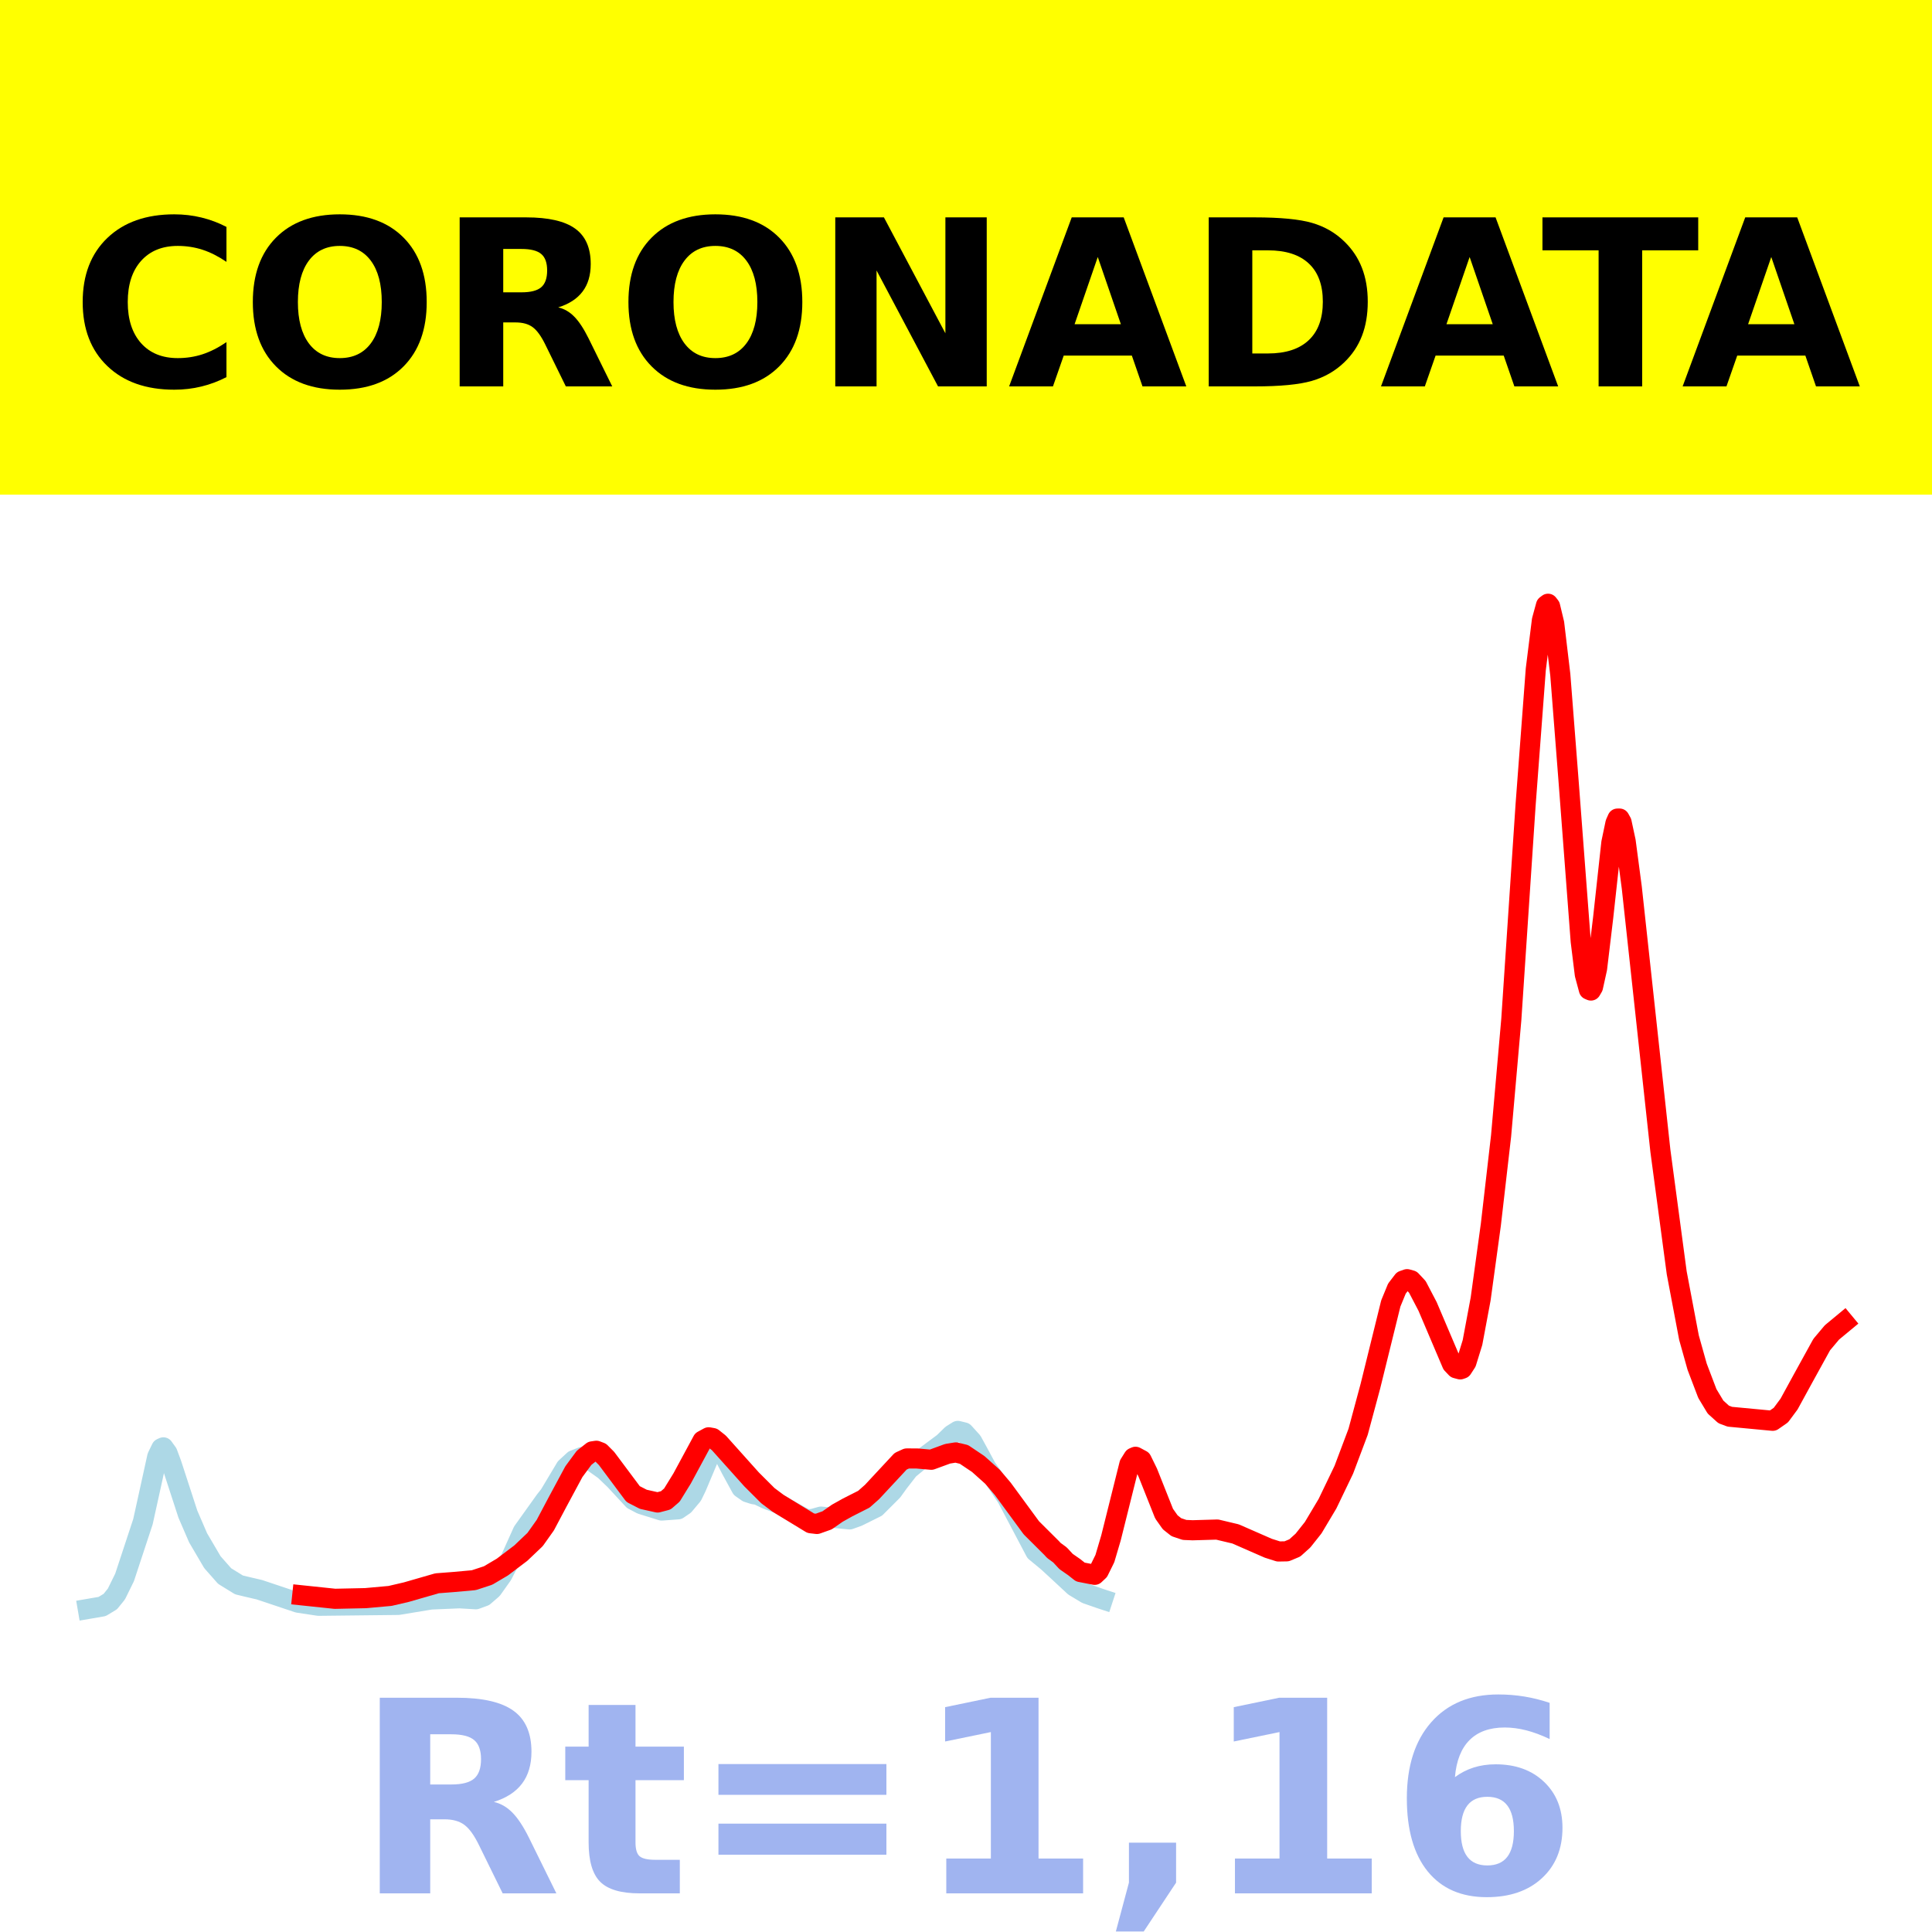
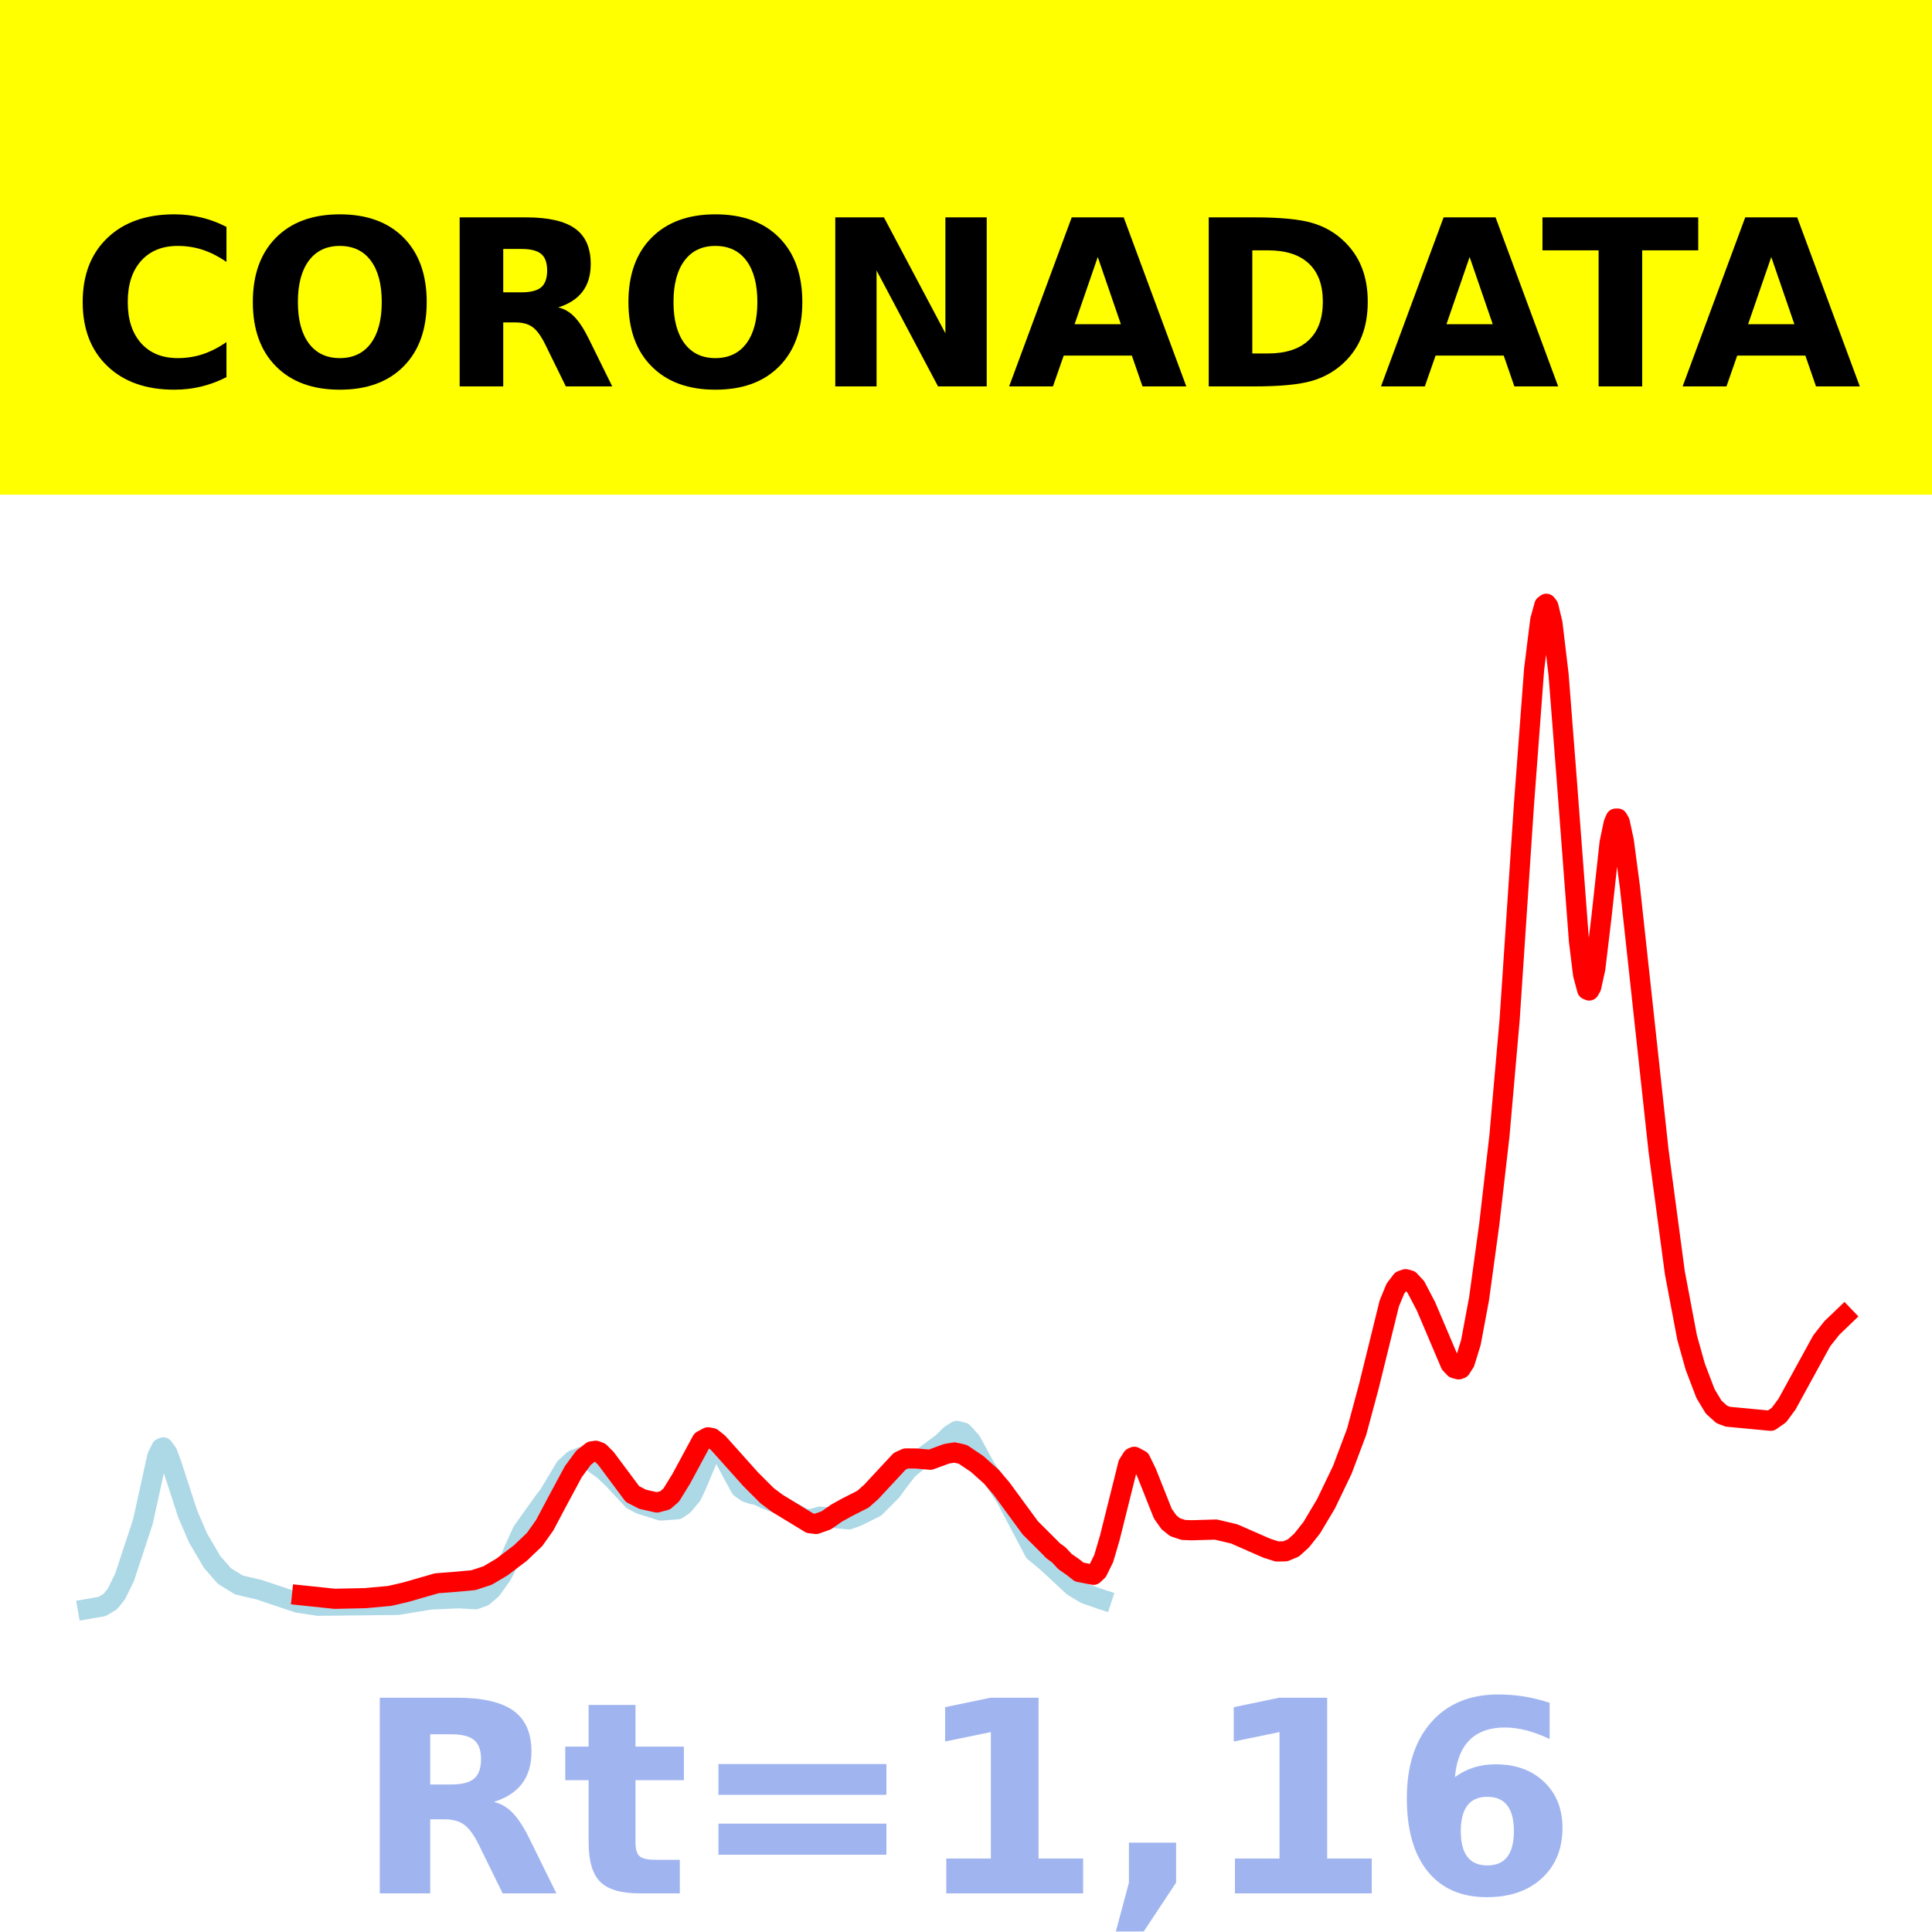
<svg xmlns="http://www.w3.org/2000/svg" xmlns:xlink="http://www.w3.org/1999/xlink" height="144pt" version="1.1" viewBox="0 0 144 144" width="144pt">
  <defs>
    <style type="text/css">*{stroke-linecap:butt;stroke-linejoin:round;}</style>
  </defs>
  <g id="figure_1">
    <g id="patch_1">
      <path d="M 0 144  L 144 144  L 144 0  L 0 0  z " style="fill:#ffffff;" />
    </g>
    <g id="axes_1">
      <g id="patch_2">
        <path d="M 0 144  L 144 144  L 144 0  L 0 0  z " style="fill:#ffffff;" />
      </g>
      <g id="line2d_1">
-         <path clip-path="url(#pf89902ad21)" d="M 6.545 119.923  L 7.611 119.74  L 8.22 119.373  L 8.677 118.808  L 9.285 117.571  L 10.655 113.416  L 11.264 110.651  L 11.721 108.571  L 12.025 107.947  L 12.178 107.878  L 12.482 108.301  L 12.786 109.119  L 14.004 112.857  L 14.765 114.619  L 15.831 116.435  L 16.744 117.47  L 17.81 118.128  L 18.419 118.275  L 19.332 118.488  L 22.224 119.456  L 23.746 119.685  L 29.683 119.619  L 32.118 119.217  L 34.249 119.127  L 35.467 119.199  L 36.076 118.975  L 36.685 118.45  L 37.446 117.377  L 38.055 116.188  L 38.968 114.154  L 40.643 111.811  L 40.947 111.432  L 42.165 109.396  L 42.774 108.833  L 43.383 108.596  L 44.144 108.932  L 45.057 109.581  L 45.818 110.31  L 47.188 111.789  L 47.797 112.111  L 49.319 112.586  L 50.537 112.496  L 50.994 112.182  L 51.603 111.458  L 51.907 110.832  L 52.82 108.662  L 53.277 108.081  L 53.581 108.047  L 53.886 108.334  L 54.495 109.512  L 55.256 110.905  L 55.712 111.225  L 56.169 111.371  L 56.474 111.417  L 57.082 111.711  L 57.996 112.056  L 58.757 112.499  L 59.67 113.01  L 60.127 113.248  L 60.584 113.211  L 61.192 113.04  L 63.323 113.248  L 63.932 113.029  L 65.302 112.35  L 66.52 111.131  L 66.977 110.497  L 67.738 109.517  L 68.499 108.892  L 70.326 107.532  L 70.934 106.937  L 71.391 106.652  L 71.848 106.764  L 72.457 107.436  L 72.913 108.269  L 73.522 109.399  L 74.131 110.256  L 75.044 111.617  L 77.175 115.656  L 78.089 116.409  L 78.85 117.11  L 80.068 118.242  L 80.981 118.791  L 82.047 119.162  L 82.199 119.212  L 82.199 119.212  " style="fill:none;stroke:#add8e6;stroke-linecap:square;stroke-width:1.5;" />
+         <path clip-path="url(#pc81800f031)" d="M 6.545 119.923  L 7.61 119.74  L 8.218 119.373  L 8.674 118.808  L 9.282 117.571  L 10.651 113.416  L 11.259 110.651  L 11.715 108.571  L 12.019 107.947  L 12.171 107.878  L 12.475 108.301  L 12.779 109.119  L 13.996 112.857  L 14.756 114.619  L 15.82 116.435  L 16.732 117.47  L 17.797 118.128  L 18.405 118.275  L 19.317 118.488  L 22.206 119.456  L 23.726 119.685  L 29.656 119.619  L 32.089 119.217  L 34.217 119.127  L 35.434 119.199  L 36.042 118.975  L 36.65 118.45  L 37.41 117.377  L 38.018 116.188  L 38.931 114.154  L 40.603 111.811  L 40.907 111.432  L 42.124 109.396  L 42.732 108.833  L 43.34 108.596  L 44.1 108.932  L 45.012 109.581  L 45.773 110.31  L 47.141 111.789  L 47.749 112.111  L 49.27 112.586  L 50.486 112.496  L 50.942 112.182  L 51.55 111.458  L 51.854 110.832  L 52.767 108.662  L 53.223 108.081  L 53.527 108.047  L 53.831 108.334  L 54.439 109.512  L 55.199 110.905  L 55.655 111.225  L 56.111 111.371  L 56.416 111.417  L 57.024 111.711  L 57.936 112.056  L 58.696 112.499  L 59.608 113.01  L 60.065 113.248  L 60.521 113.211  L 61.129 113.04  L 63.258 113.248  L 63.866 113.029  L 65.234 112.35  L 66.45 111.131  L 66.907 110.497  L 67.667 109.517  L 68.427 108.892  L 70.252 107.532  L 70.86 106.937  L 71.316 106.652  L 71.772 106.764  L 72.38 107.436  L 72.836 108.269  L 73.444 109.399  L 74.053 110.256  L 74.965 111.617  L 77.093 115.656  L 78.006 116.409  L 78.766 117.11  L 79.982 118.242  L 80.895 118.791  L 81.959 119.162  L 82.111 119.212  L 82.111 119.212  " style="fill:none;stroke:#add8e6;stroke-linecap:square;stroke-width:1.5;" />
      </g>
      <g id="line2d_2">
-         <path clip-path="url(#pf89902ad21)" d="M 22.529 118.91  L 24.964 119.165  L 27.247 119.116  L 29.074 118.951  L 30.292 118.667  L 32.575 118.009  L 33.793 117.915  L 35.315 117.778  L 36.381 117.428  L 37.446 116.798  L 38.816 115.762  L 39.882 114.748  L 40.643 113.676  L 41.556 111.954  L 42.774 109.689  L 43.535 108.657  L 44.144 108.177  L 44.448 108.132  L 44.753 108.248  L 45.209 108.706  L 47.188 111.357  L 47.949 111.748  L 49.015 111.987  L 49.624 111.827  L 50.08 111.432  L 50.841 110.197  L 52.364 107.376  L 52.82 107.128  L 53.125 107.183  L 53.581 107.545  L 56.017 110.264  L 57.235 111.479  L 57.996 112.049  L 60.431 113.533  L 60.888 113.587  L 61.649 113.316  L 62.41 112.784  L 63.171 112.359  L 64.389 111.742  L 64.998 111.203  L 67.129 108.913  L 67.586 108.705  L 68.347 108.707  L 69.412 108.801  L 70.63 108.355  L 71.239 108.256  L 71.848 108.404  L 72.913 109.12  L 73.979 110.074  L 74.74 110.969  L 76.871 113.874  L 78.393 115.39  L 78.545 115.558  L 79.002 115.892  L 79.459 116.385  L 80.068 116.809  L 80.524 117.17  L 81.59 117.378  L 81.894 117.093  L 82.351 116.167  L 82.808 114.62  L 84.178 109.134  L 84.482 108.647  L 84.634 108.58  L 85.091 108.825  L 85.548 109.759  L 86.765 112.82  L 87.222 113.465  L 87.679 113.827  L 88.288 114.032  L 88.896 114.057  L 90.723 114.004  L 92.093 114.33  L 94.529 115.396  L 95.29 115.638  L 95.899 115.627  L 96.507 115.373  L 97.116 114.825  L 97.877 113.866  L 98.943 112.079  L 100.161 109.546  L 101.226 106.718  L 102.14 103.322  L 103.662 97.153  L 104.118 96.045  L 104.575 95.449  L 104.879 95.342  L 105.184 95.428  L 105.641 95.917  L 106.402 97.371  L 108.228 101.663  L 108.533 101.984  L 108.837 102.065  L 108.989 102.012  L 109.294 101.542  L 109.751 100.064  L 110.359 96.814  L 111.121 91.265  L 111.882 84.664  L 112.643 76.002  L 113.708 60.005  L 114.469 49.887  L 114.926 46.228  L 115.23 45.117  L 115.383 45  L 115.535 45.194  L 115.839 46.46  L 116.296 50.294  L 116.905 58.113  L 117.818 70.163  L 118.123 72.632  L 118.427 73.763  L 118.579 73.828  L 118.732 73.565  L 119.036 72.188  L 119.493 68.374  L 120.101 62.812  L 120.406 61.356  L 120.558 61.013  L 120.71 61.011  L 120.863 61.286  L 121.167 62.703  L 121.624 66.157  L 123.755 85.77  L 124.973 94.872  L 125.886 99.695  L 126.495 101.867  L 127.256 103.865  L 127.865 104.876  L 128.474 105.425  L 128.93 105.595  L 132.127 105.897  L 132.736 105.473  L 133.345 104.652  L 134.41 102.704  L 135.78 100.218  L 136.541 99.312  L 137.455 98.555  L 137.455 98.555  " style="fill:none;stroke:#ff0000;stroke-linecap:square;stroke-width:1.5;" />
+         <path clip-path="url(#pc81800f031)" d="M 22.51 118.91  L 24.943 119.165  L 27.223 119.116  L 29.048 118.951  L 30.264 118.667  L 32.545 118.009  L 33.761 117.915  L 35.282 117.778  L 36.346 117.428  L 37.41 116.798  L 38.779 115.762  L 39.843 114.748  L 40.603 113.676  L 41.515 111.954  L 42.732 109.689  L 43.492 108.657  L 44.1 108.177  L 44.404 108.132  L 44.708 108.248  L 45.164 108.706  L 47.141 111.357  L 47.901 111.748  L 48.965 111.987  L 49.574 111.827  L 50.03 111.432  L 50.79 110.197  L 52.31 107.376  L 52.767 107.128  L 53.071 107.183  L 53.527 107.545  L 55.959 110.264  L 57.176 111.479  L 57.936 112.049  L 60.369 113.533  L 60.825 113.587  L 61.585 113.316  L 62.345 112.784  L 63.105 112.359  L 64.322 111.742  L 64.93 111.203  L 67.059 108.913  L 67.515 108.705  L 68.275 108.707  L 69.339 108.801  L 70.556 108.355  L 71.164 108.256  L 71.772 108.404  L 72.836 109.12  L 73.901 110.074  L 74.661 110.969  L 76.789 113.874  L 78.31 115.39  L 78.462 115.558  L 78.918 115.892  L 79.374 116.385  L 79.982 116.809  L 80.438 117.17  L 81.503 117.378  L 81.807 117.093  L 82.263 116.167  L 82.719 114.62  L 84.087 109.134  L 84.392 108.647  L 84.544 108.58  L 85 108.825  L 85.456 109.759  L 86.672 112.82  L 87.128 113.465  L 87.584 113.827  L 88.193 114.032  L 88.801 114.057  L 90.625 114.004  L 91.994 114.33  L 94.426 115.396  L 95.187 115.638  L 95.795 115.627  L 96.403 115.373  L 97.011 114.825  L 97.771 113.866  L 98.836 112.079  L 100.052 109.546  L 101.116 106.718  L 102.029 103.322  L 103.549 97.153  L 104.005 96.045  L 104.461 95.449  L 104.765 95.342  L 105.069 95.428  L 105.525 95.917  L 106.286 97.371  L 108.11 101.663  L 108.414 101.984  L 108.718 102.065  L 108.87 102.012  L 109.175 101.542  L 109.631 100.064  L 110.239 96.814  L 110.999 91.265  L 111.759 84.664  L 112.519 76.002  L 113.584 60.005  L 114.344 49.887  L 114.8 46.228  L 115.104 45.117  L 115.256 45  L 115.408 45.194  L 115.712 46.46  L 116.169 50.294  L 116.777 58.113  L 117.689 70.163  L 117.993 72.632  L 118.297 73.763  L 118.449 73.828  L 118.601 73.565  L 118.905 72.188  L 119.361 68.374  L 119.97 62.812  L 120.274 61.356  L 120.426 61.013  L 120.578 61.011  L 120.73 61.286  L 121.034 62.703  L 121.49 66.157  L 123.619 85.77  L 124.835 94.872  L 125.747 99.695  L 126.355 101.867  L 127.116 103.865  L 127.724 104.876  L 128.332 105.425  L 128.788 105.595  L 131.981 105.897  L 132.589 105.472  L 133.197 104.651  L 134.262 102.704  L 135.782 99.934  L 136.542 98.973  L 137.455 98.098  L 137.455 98.098  " style="fill:none;stroke:#ff0000;stroke-linecap:square;stroke-width:1.5;" />
      </g>
      <g id="patch_3">
        <path d="M 0 144  L 0 0  " style="fill:none;stroke:#ffffff;stroke-linecap:square;stroke-linejoin:miter;stroke-width:0.8;" />
      </g>
      <g id="patch_4">
        <path d="M 144 144  L 144 0  " style="fill:none;stroke:#ffffff;stroke-linecap:square;stroke-linejoin:miter;stroke-width:0.8;" />
      </g>
      <g id="patch_5">
        <path d="M -0 144  L 144 144  " style="fill:none;stroke:#ffffff;stroke-linecap:square;stroke-linejoin:miter;stroke-width:0.8;" />
      </g>
      <g id="patch_6">
        <path d="M -0 0  L 144 0  " style="fill:none;stroke:#ffffff;stroke-linecap:square;stroke-linejoin:miter;stroke-width:0.8;" />
      </g>
    </g>
    <g id="text_1">
      <g id="patch_7">
        <path d="M -64.848 36.368  L 208.848 36.368  L 208.848 -7.654  L -64.848 -7.654  z " style="fill:#ffff00;stroke:#ffff00;stroke-linejoin:miter;" />
      </g>
      <g transform="translate(72 9.45018)scale(0.1728 -0.1728)" />
      <g transform="translate(-60.87375 28.8)scale(0.1728 -0.1728)">
        <defs>
          <path id="DejaVuSans-Bold-32" />
          <path d="M 67 4  Q 61.812 1.312 56.203 -0.047  Q 50.594 -1.422 44.484 -1.422  Q 26.266 -1.422 15.625 8.766  Q 4.984 18.953 4.984 36.375  Q 4.984 53.859 15.625 64.031  Q 26.266 74.219 44.484 74.219  Q 50.594 74.219 56.203 72.844  Q 61.812 71.484 67 68.797  L 67 53.719  Q 61.766 57.281 56.688 58.938  Q 51.609 60.594 46 60.594  Q 35.938 60.594 30.172 54.141  Q 24.422 47.703 24.422 36.375  Q 24.422 25.094 30.172 18.641  Q 35.938 12.203 46 12.203  Q 51.609 12.203 56.688 13.859  Q 61.766 15.531 67 19.094  z " id="DejaVuSans-Bold-67" />
          <path d="M 42.484 60.594  Q 33.891 60.594 29.156 54.25  Q 24.422 47.906 24.422 36.375  Q 24.422 24.906 29.156 18.547  Q 33.891 12.203 42.484 12.203  Q 51.125 12.203 55.859 18.547  Q 60.594 24.906 60.594 36.375  Q 60.594 47.906 55.859 54.25  Q 51.125 60.594 42.484 60.594  z M 42.484 74.219  Q 60.062 74.219 70.016 64.156  Q 79.984 54.109 79.984 36.375  Q 79.984 18.703 70.016 8.641  Q 60.062 -1.422 42.484 -1.422  Q 24.953 -1.422 14.969 8.641  Q 4.984 18.703 4.984 36.375  Q 4.984 54.109 14.969 64.156  Q 24.953 74.219 42.484 74.219  z " id="DejaVuSans-Bold-79" />
          <path d="M 35.891 40.578  Q 41.797 40.578 44.359 42.766  Q 46.922 44.969 46.922 50  Q 46.922 54.984 44.359 57.125  Q 41.797 59.281 35.891 59.281  L 27.984 59.281  L 27.984 40.578  z M 27.984 27.594  L 27.984 0  L 9.188 0  L 9.188 72.906  L 37.891 72.906  Q 52.297 72.906 59 68.062  Q 65.719 63.234 65.719 52.781  Q 65.719 45.562 62.219 40.922  Q 58.734 36.281 51.703 34.078  Q 55.562 33.203 58.609 30.094  Q 61.672 27 64.797 20.703  L 75 0  L 54.984 0  L 46.094 18.109  Q 43.406 23.578 40.641 25.578  Q 37.891 27.594 33.297 27.594  z " id="DejaVuSans-Bold-82" />
          <path d="M 9.188 72.906  L 30.172 72.906  L 56.688 22.906  L 56.688 72.906  L 74.516 72.906  L 74.516 0  L 53.516 0  L 27 50  L 27 0  L 9.188 0  z " id="DejaVuSans-Bold-78" />
          <path d="M 53.422 13.281  L 24.031 13.281  L 19.391 0  L 0.484 0  L 27.484 72.906  L 49.906 72.906  L 76.906 0  L 58.016 0  z M 28.719 26.812  L 48.688 26.812  L 38.719 55.812  z " id="DejaVuSans-Bold-65" />
          <path d="M 27.984 58.688  L 27.984 14.203  L 34.719 14.203  Q 46.234 14.203 52.312 19.922  Q 58.406 25.641 58.406 36.531  Q 58.406 47.359 52.344 53.016  Q 46.297 58.688 34.719 58.688  z M 9.188 72.906  L 29 72.906  Q 45.609 72.906 53.734 70.531  Q 61.859 68.172 67.672 62.5  Q 72.797 57.562 75.281 51.109  Q 77.781 44.672 77.781 36.531  Q 77.781 28.266 75.281 21.797  Q 72.797 15.328 67.672 10.406  Q 61.812 4.734 53.609 2.359  Q 45.406 0 29 0  L 9.188 0  z " id="DejaVuSans-Bold-68" />
          <path d="M 0.484 72.906  L 67.672 72.906  L 67.672 58.688  L 43.5 58.688  L 43.5 0  L 24.703 0  L 24.703 58.688  L 0.484 58.688  z " id="DejaVuSans-Bold-84" />
        </defs>
        <use xlink:href="#DejaVuSans-Bold-32" />
        <use x="34.814" xlink:href="#DejaVuSans-Bold-32" />
        <use x="69.629" xlink:href="#DejaVuSans-Bold-32" />
        <use x="104.443" xlink:href="#DejaVuSans-Bold-32" />
        <use x="139.258" xlink:href="#DejaVuSans-Bold-32" />
        <use x="174.072" xlink:href="#DejaVuSans-Bold-32" />
        <use x="208.887" xlink:href="#DejaVuSans-Bold-32" />
        <use x="243.701" xlink:href="#DejaVuSans-Bold-32" />
        <use x="278.516" xlink:href="#DejaVuSans-Bold-32" />
        <use x="313.33" xlink:href="#DejaVuSans-Bold-32" />
        <use x="348.145" xlink:href="#DejaVuSans-Bold-32" />
        <use x="382.959" xlink:href="#DejaVuSans-Bold-67" />
        <use x="456.348" xlink:href="#DejaVuSans-Bold-79" />
        <use x="541.357" xlink:href="#DejaVuSans-Bold-82" />
        <use x="618.359" xlink:href="#DejaVuSans-Bold-79" />
        <use x="703.369" xlink:href="#DejaVuSans-Bold-78" />
        <use x="787.061" xlink:href="#DejaVuSans-Bold-65" />
        <use x="864.453" xlink:href="#DejaVuSans-Bold-68" />
        <use x="947.461" xlink:href="#DejaVuSans-Bold-65" />
        <use x="1017.104" xlink:href="#DejaVuSans-Bold-84" />
        <use x="1077.566" xlink:href="#DejaVuSans-Bold-65" />
        <use x="1154.959" xlink:href="#DejaVuSans-Bold-32" />
        <use x="1189.773" xlink:href="#DejaVuSans-Bold-32" />
        <use x="1224.588" xlink:href="#DejaVuSans-Bold-32" />
        <use x="1259.402" xlink:href="#DejaVuSans-Bold-32" />
        <use x="1294.217" xlink:href="#DejaVuSans-Bold-32" />
        <use x="1329.031" xlink:href="#DejaVuSans-Bold-32" />
        <use x="1363.846" xlink:href="#DejaVuSans-Bold-32" />
        <use x="1398.66" xlink:href="#DejaVuSans-Bold-32" />
        <use x="1433.475" xlink:href="#DejaVuSans-Bold-32" />
        <use x="1468.289" xlink:href="#DejaVuSans-Bold-32" />
        <use x="1503.104" xlink:href="#DejaVuSans-Bold-32" />
      </g>
    </g>
    <g id="text_2">
      <g style="fill:#4169e1;opacity:0.5;" transform="translate(26.46875 141.12)scale(0.2 -0.2)">
        <defs>
          <path d="M 27.484 70.219  L 27.484 54.688  L 45.516 54.688  L 45.516 42.188  L 27.484 42.188  L 27.484 19  Q 27.484 15.188 29 13.844  Q 30.516 12.5 35.016 12.5  L 44 12.5  L 44 0  L 29 0  Q 18.656 0 14.328 4.312  Q 10.016 8.641 10.016 19  L 10.016 42.188  L 1.312 42.188  L 1.312 54.688  L 10.016 54.688  L 10.016 70.219  z " id="DejaVuSans-Bold-116" />
          <path d="M 10.594 48.188  L 73.188 48.188  L 73.188 36.719  L 10.594 36.719  z M 10.594 25.984  L 73.188 25.984  L 73.188 14.406  L 10.594 14.406  z " id="DejaVuSans-Bold-61" />
          <path d="M 11.719 12.984  L 28.328 12.984  L 28.328 60.109  L 11.281 56.594  L 11.281 69.391  L 28.219 72.906  L 46.094 72.906  L 46.094 12.984  L 62.703 12.984  L 62.703 0  L 11.719 0  z " id="DejaVuSans-Bold-49" />
          <path d="M 10.203 18.891  L 27.781 18.891  L 27.781 4  L 15.719 -14.203  L 5.328 -14.203  L 10.203 4  z " id="DejaVuSans-Bold-44" />
          <path d="M 36.188 35.984  Q 31.25 35.984 28.781 32.781  Q 26.312 29.594 26.312 23.188  Q 26.312 16.797 28.781 13.594  Q 31.25 10.406 36.188 10.406  Q 41.156 10.406 43.625 13.594  Q 46.094 16.797 46.094 23.188  Q 46.094 29.594 43.625 32.781  Q 41.156 35.984 36.188 35.984  z M 59.422 71  L 59.422 57.516  Q 54.781 59.719 50.672 60.766  Q 46.578 61.812 42.672 61.812  Q 34.281 61.812 29.594 57.141  Q 24.906 52.484 24.125 43.312  Q 27.344 45.703 31.094 46.891  Q 34.859 48.094 39.312 48.094  Q 50.484 48.094 57.344 41.547  Q 64.203 35.016 64.203 24.422  Q 64.203 12.703 56.531 5.641  Q 48.875 -1.422 35.984 -1.422  Q 21.781 -1.422 13.984 8.172  Q 6.203 17.781 6.203 35.406  Q 6.203 53.469 15.312 63.797  Q 24.422 74.125 40.281 74.125  Q 45.312 74.125 50.047 73.344  Q 54.781 72.562 59.422 71  z " id="DejaVuSans-Bold-54" />
        </defs>
        <use xlink:href="#DejaVuSans-Bold-82" />
        <use x="77.002" xlink:href="#DejaVuSans-Bold-116" />
        <use x="124.805" xlink:href="#DejaVuSans-Bold-61" />
        <use x="208.594" xlink:href="#DejaVuSans-Bold-49" />
        <use x="278.174" xlink:href="#DejaVuSans-Bold-44" />
        <use x="316.162" xlink:href="#DejaVuSans-Bold-49" />
        <use x="385.742" xlink:href="#DejaVuSans-Bold-54" />
      </g>
    </g>
  </g>
  <defs>
-     <clipPath id="pf89902ad21">
+     <clipPath id="pc81800f031">
      <rect height="144" width="144" x="0" y="0" />
    </clipPath>
  </defs>
</svg>
